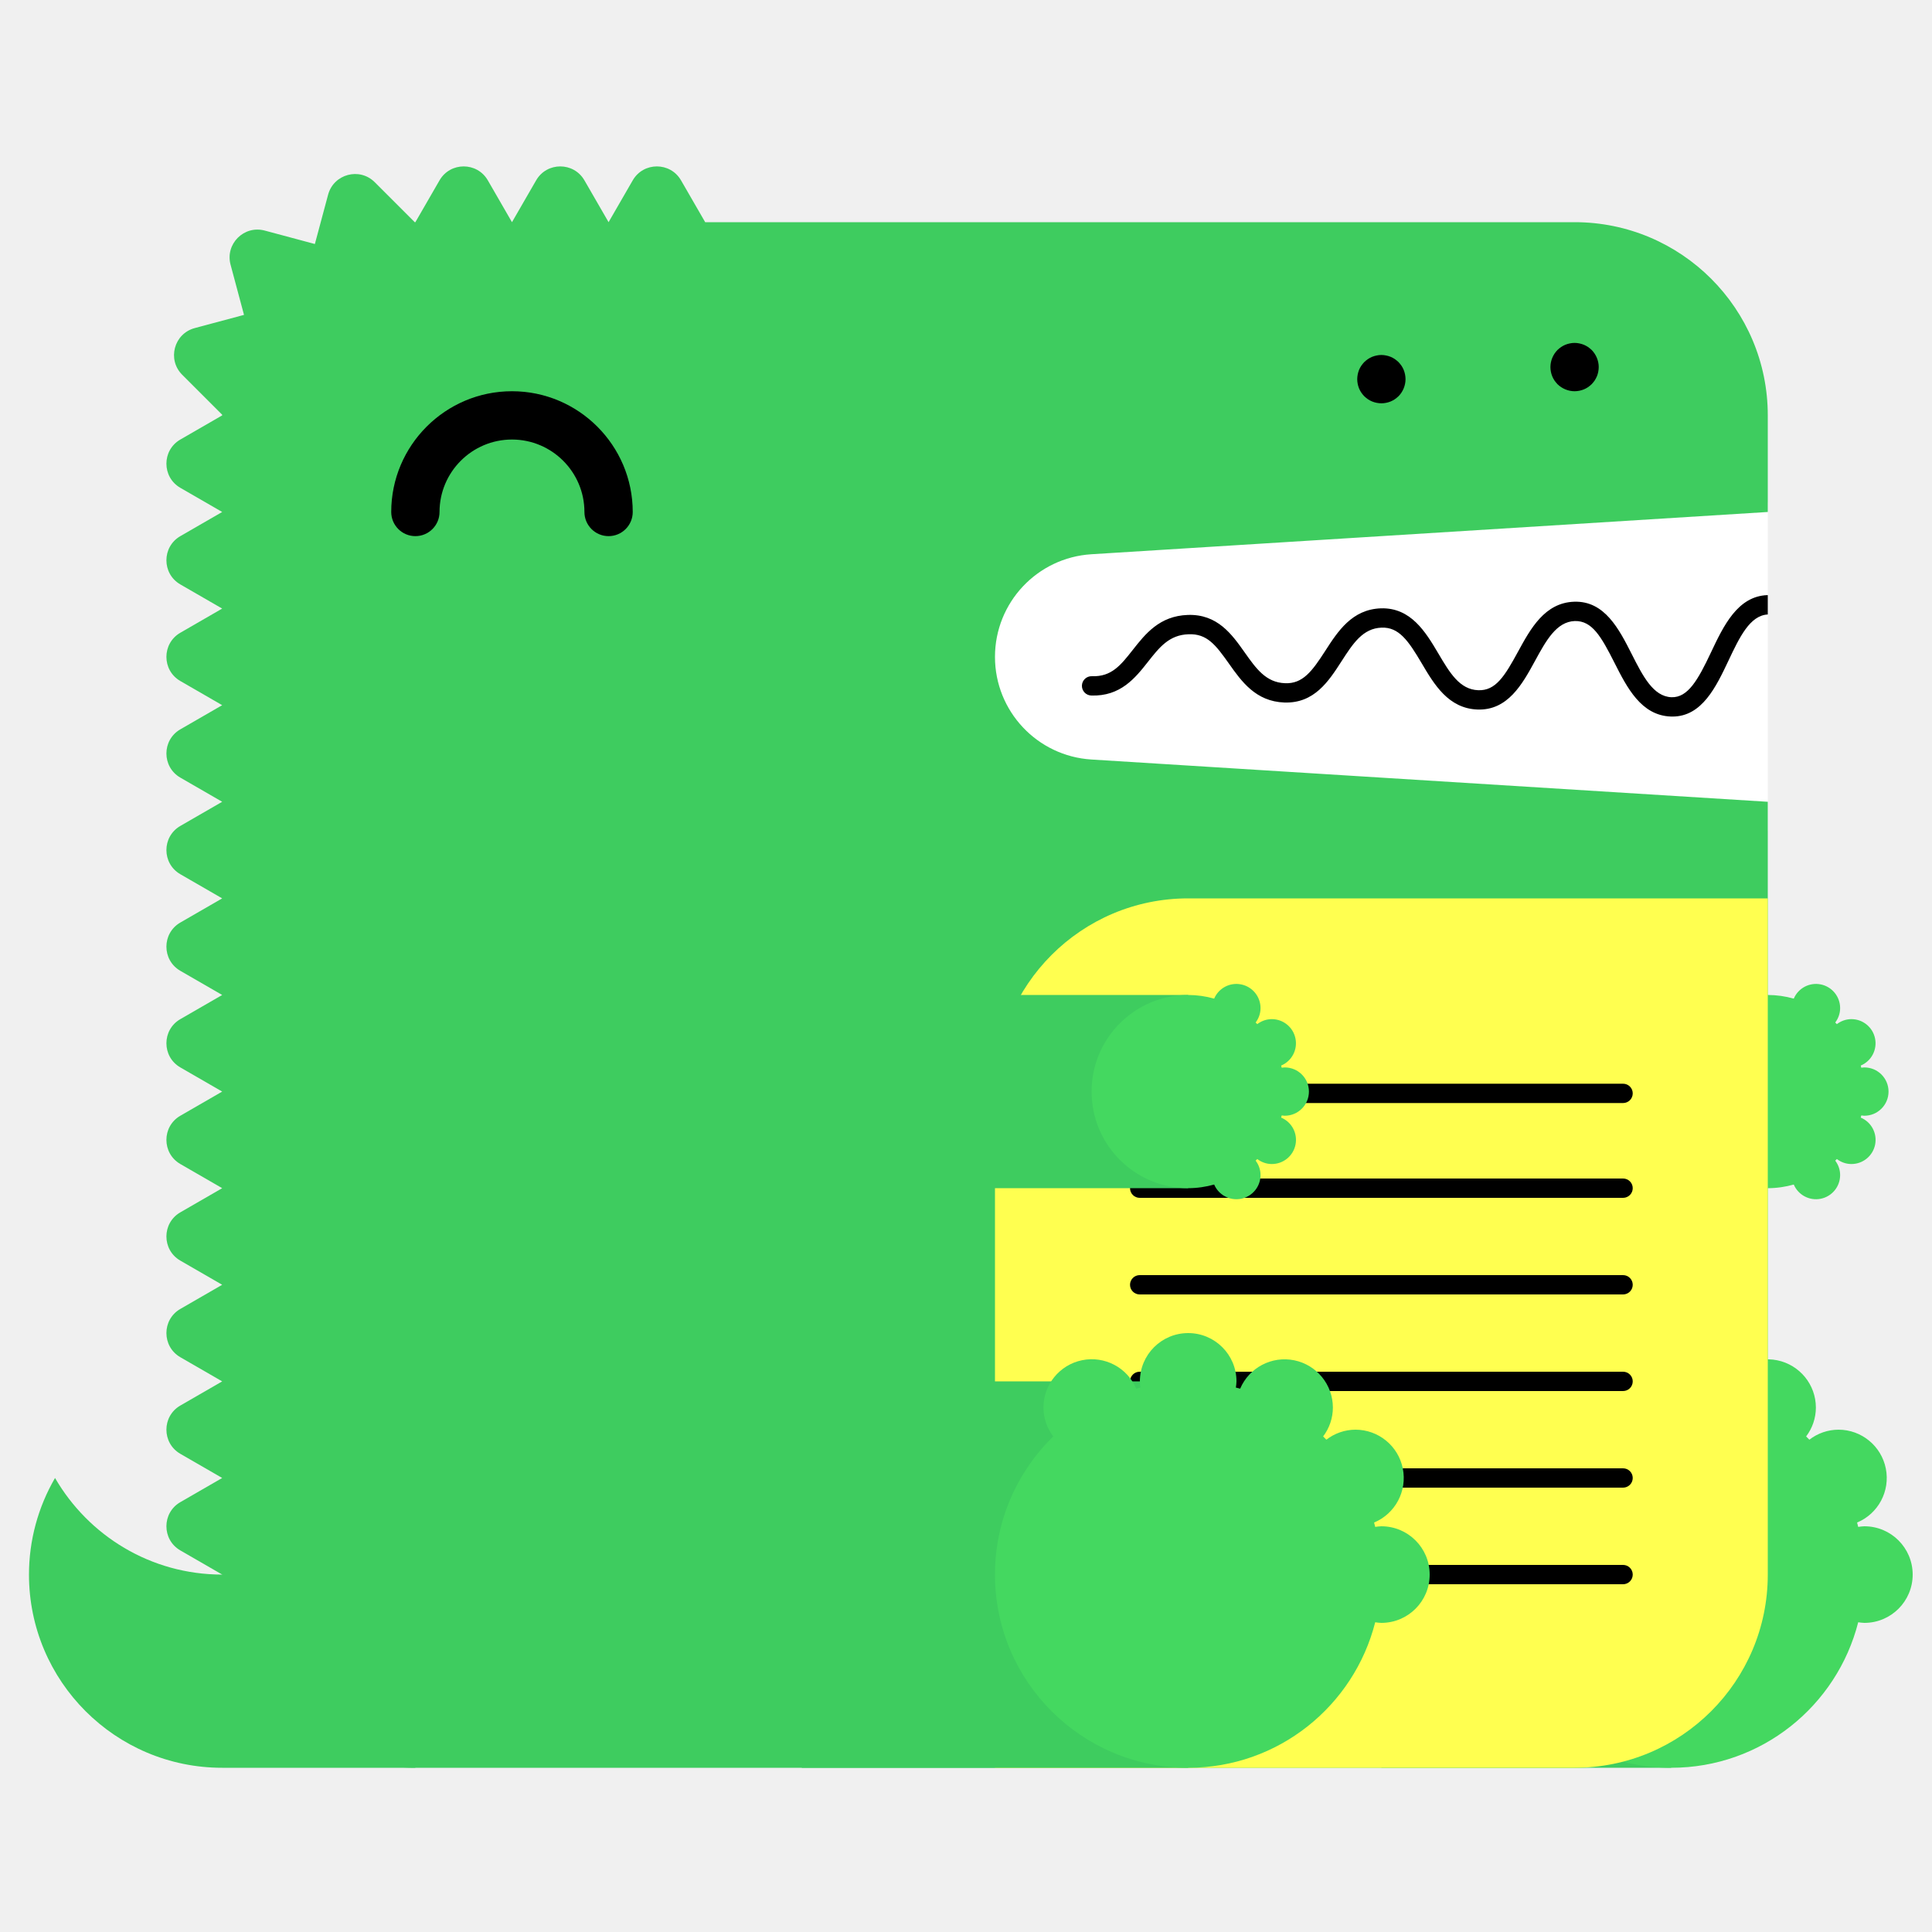
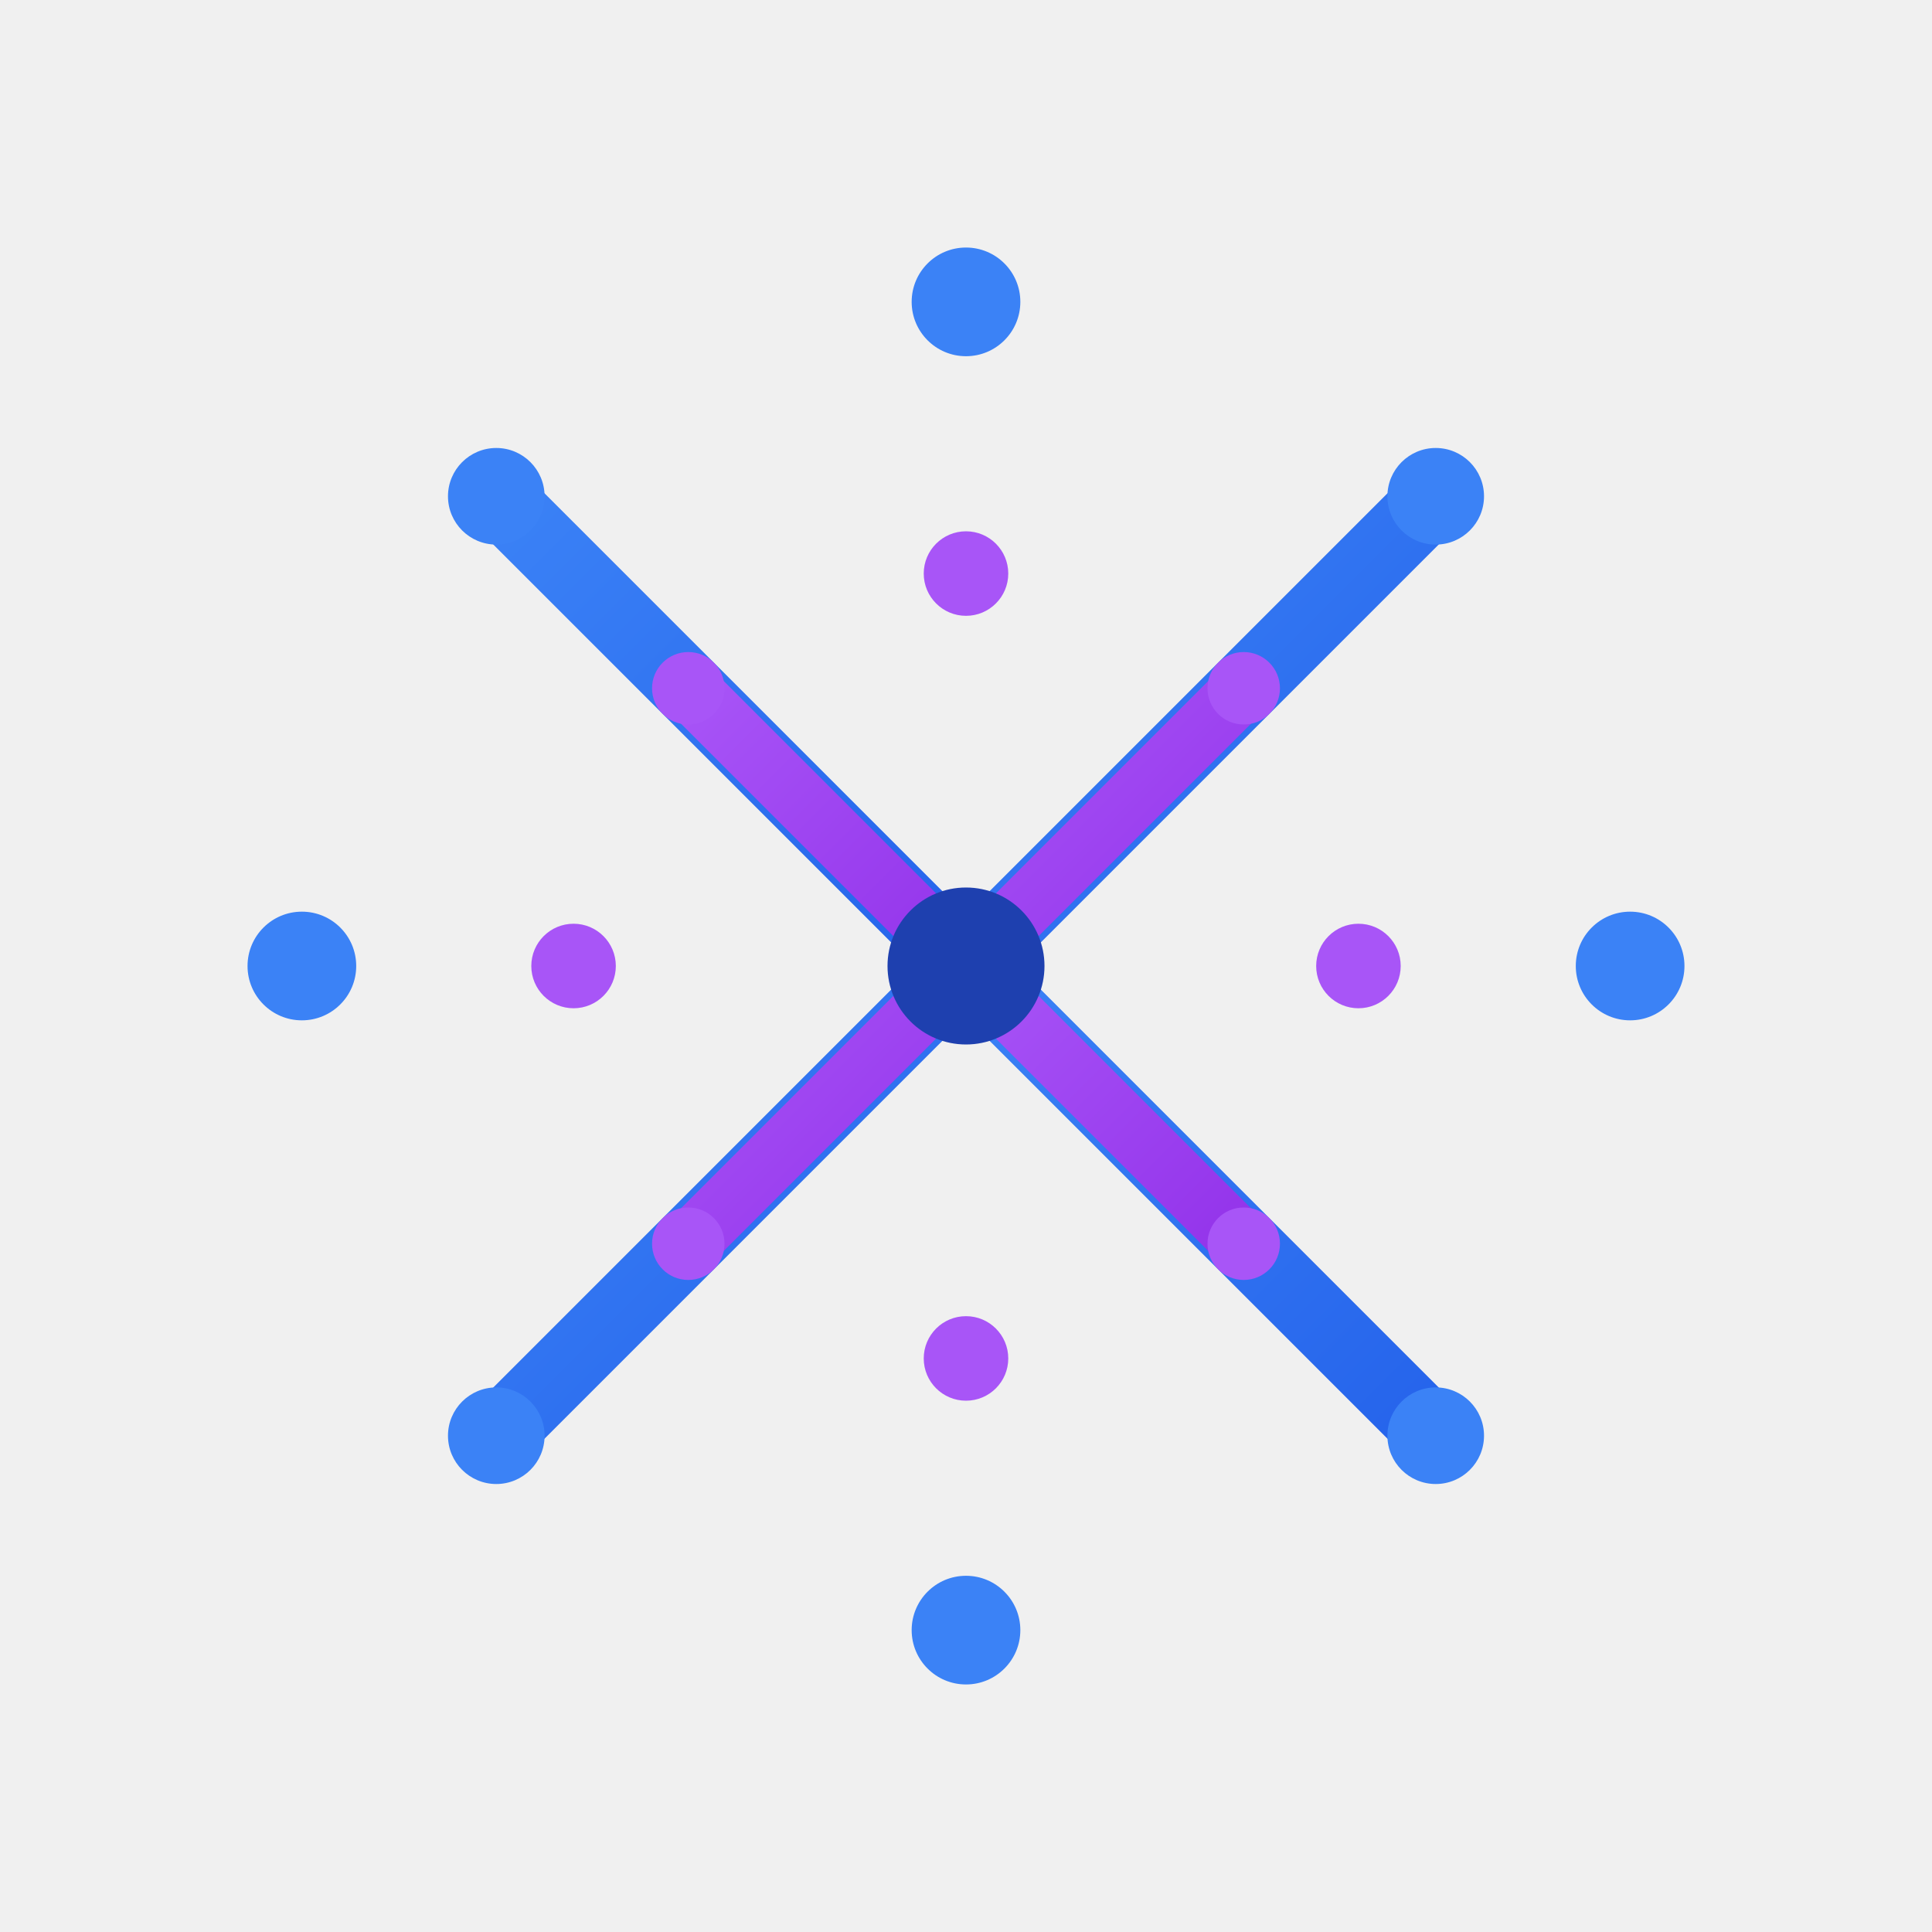
- <svg xmlns="http://www.w3.org/2000/svg" width="200" height="200" viewBox="0 0 200 200">
-   <g fill="none" fill-rule="evenodd">
-     <path fill="#FFF" d="M99 52h84v34H99z" />
-     <path d="M23 163c-7.398 0-13.843-4.027-17.303-10A19.886 19.886 0 0 0 3 163c0 11.046 8.954 20 20 20h20v-20H23z" fill="#3ECC5F" />
-     <path d="M112.98 57.376L183 53V43c0-11.046-8.954-20-20-20H73l-2.5-4.33c-1.112-1.925-3.889-1.925-5 0L63 23l-2.5-4.33c-1.111-1.925-3.889-1.925-5 0L53 23l-2.5-4.33c-1.111-1.925-3.889-1.925-5 0L43 23c-.022 0-.042.003-.065.003l-4.142-4.141c-1.57-1.571-4.252-.853-4.828 1.294l-1.369 5.104-5.192-1.392c-2.148-.575-4.111 1.389-3.535 3.536l1.39 5.193-5.102 1.367c-2.148.576-2.867 3.259-1.296 4.83l4.142 4.142c0 .021-.003.042-.003.064l-4.33 2.5c-1.925 1.111-1.925 3.889 0 5L23 53l-4.33 2.5c-1.925 1.111-1.925 3.889 0 5L23 63l-4.33 2.5c-1.925 1.111-1.925 3.889 0 5L23 73l-4.33 2.5c-1.925 1.111-1.925 3.889 0 5L23 83l-4.33 2.5c-1.925 1.111-1.925 3.889 0 5L23 93l-4.33 2.5c-1.925 1.111-1.925 3.889 0 5L23 103l-4.33 2.5c-1.925 1.111-1.925 3.889 0 5L23 113l-4.33 2.5c-1.925 1.111-1.925 3.889 0 5L23 123l-4.33 2.5c-1.925 1.111-1.925 3.889 0 5L23 133l-4.33 2.5c-1.925 1.111-1.925 3.889 0 5L23 143l-4.33 2.5c-1.925 1.111-1.925 3.889 0 5L23 153l-4.33 2.5c-1.925 1.111-1.925 3.889 0 5L23 163c0 11.046 8.954 20 20 20h120c11.046 0 20-8.954 20-20V83l-70.02-4.376A10.645 10.645 0 0 1 103 68c0-5.621 4.37-10.273 9.98-10.624" fill="#3ECC5F" />
-     <path fill="#3ECC5F" d="M143 183h30v-40h-30z" />
-     <path d="M193 158c-.219 0-.428.037-.639.064-.038-.15-.074-.301-.116-.451A5 5 0 0 0 190.32 148a4.96 4.96 0 0 0-3.016 1.036 26.531 26.531 0 0 0-.335-.336 4.955 4.955 0 0 0 1.011-2.987 5 5 0 0 0-9.599-1.959c-.148-.042-.297-.077-.445-.115.027-.211.064-.42.064-.639a5 5 0 0 0-5-5 5 5 0 0 0-5 5c0 .219.037.428.064.639-.148.038-.297.073-.445.115a4.998 4.998 0 0 0-9.599 1.959c0 1.125.384 2.151 1.011 2.987-3.717 3.632-6.031 8.693-6.031 14.3 0 11.046 8.954 20 20 20 9.339 0 17.16-6.41 19.361-15.064.211.027.42.064.639.064a5 5 0 0 0 5-5 5 5 0 0 0-5-5" fill="#44D860" />
-     <path fill="#3ECC5F" d="M153 123h30v-20h-30z" />
-     <path d="M193 115.5a2.5 2.5 0 1 0 0-5c-.109 0-.214.019-.319.032-.02-.075-.037-.15-.058-.225a2.501 2.501 0 0 0-.963-4.807c-.569 0-1.088.197-1.508.518a6.653 6.653 0 0 0-.168-.168c.314-.417.506-.931.506-1.494a2.5 2.5 0 0 0-4.8-.979A9.987 9.987 0 0 0 183 103c-5.522 0-10 4.478-10 10s4.478 10 10 10c.934 0 1.833-.138 2.69-.377a2.5 2.5 0 0 0 4.8-.979c0-.563-.192-1.077-.506-1.494.057-.055.113-.111.168-.168.42.321.939.518 1.508.518a2.5 2.5 0 0 0 .963-4.807c.021-.074.038-.15.058-.225.105.013.21.032.319.032" fill="#44D860" />
-     <path d="M63 55.5a2.5 2.5 0 0 1-2.5-2.5c0-4.136-3.364-7.5-7.5-7.5s-7.5 3.364-7.5 7.5a2.5 2.5 0 1 1-5 0c0-6.893 5.607-12.5 12.5-12.5S65.5 46.107 65.5 53a2.5 2.5 0 0 1-2.5 2.5" fill="#000" />
-     <path d="M103 183h60c11.046 0 20-8.954 20-20V93h-60c-11.046 0-20 8.954-20 20v70z" fill="#FFFF50" />
-     <path d="M168.02 124h-50.04a1 1 0 1 1 0-2h50.04a1 1 0 1 1 0 2m0 20h-50.04a1 1 0 1 1 0-2h50.04a1 1 0 1 1 0 2m0 20h-50.04a1 1 0 1 1 0-2h50.04a1 1 0 1 1 0 2m0-49.814h-50.04a1 1 0 1 1 0-2h50.04a1 1 0 1 1 0 2m0 19.814h-50.04a1 1 0 1 1 0-2h50.04a1 1 0 1 1 0 2m0 20h-50.04a1 1 0 1 1 0-2h50.04a1 1 0 1 1 0 2M183 61.611c-.012 0-.022-.006-.034-.005-3.09.105-4.552 3.196-5.842 5.923-1.346 2.85-2.387 4.703-4.093 4.647-1.889-.068-2.969-2.202-4.113-4.46-1.314-2.594-2.814-5.536-5.963-5.426-3.046.104-4.513 2.794-5.807 5.167-1.377 2.528-2.314 4.065-4.121 3.994-1.927-.07-2.951-1.805-4.136-3.813-1.321-2.236-2.848-4.75-5.936-4.664-2.994.103-4.465 2.385-5.763 4.4-1.373 2.13-2.335 3.428-4.165 3.351-1.973-.07-2.992-1.51-4.171-3.177-1.324-1.873-2.816-3.993-5.895-3.89-2.928.1-4.399 1.97-5.696 3.618-1.232 1.564-2.194 2.802-4.229 2.724a1 1 0 0 0-.072 2c3.017.101 4.545-1.8 5.872-3.487 1.177-1.496 2.193-2.787 4.193-2.855 1.926-.082 2.829 1.115 4.195 3.045 1.297 1.834 2.769 3.914 5.731 4.021 3.103.104 4.596-2.215 5.918-4.267 1.182-1.834 2.202-3.417 4.15-3.484 1.793-.067 2.769 1.35 4.145 3.681 1.297 2.197 2.766 4.686 5.787 4.796 3.125.108 4.634-2.62 5.949-5.035 1.139-2.088 2.214-4.06 4.119-4.126 1.793-.042 2.728 1.595 4.111 4.33 1.292 2.553 2.757 5.445 5.825 5.556l.169.003c3.064 0 4.518-3.075 5.805-5.794 1.139-2.41 2.217-4.68 4.067-4.773v-2z" fill="#000" />
-     <path fill="#3ECC5F" d="M83 183h40v-40H83z" />
-     <path d="M143 158c-.219 0-.428.037-.639.064-.038-.15-.074-.301-.116-.451A5 5 0 0 0 140.32 148a4.96 4.96 0 0 0-3.016 1.036 26.531 26.531 0 0 0-.335-.336 4.955 4.955 0 0 0 1.011-2.987 5 5 0 0 0-9.599-1.959c-.148-.042-.297-.077-.445-.115.027-.211.064-.42.064-.639a5 5 0 0 0-5-5 5 5 0 0 0-5 5c0 .219.037.428.064.639-.148.038-.297.073-.445.115a4.998 4.998 0 0 0-9.599 1.959c0 1.125.384 2.151 1.011 2.987-3.717 3.632-6.031 8.693-6.031 14.3 0 11.046 8.954 20 20 20 9.339 0 17.16-6.41 19.361-15.064.211.027.42.064.639.064a5 5 0 0 0 5-5 5 5 0 0 0-5-5" fill="#44D860" />
-     <path fill="#3ECC5F" d="M83 123h40v-20H83z" />
-     <path d="M133 115.5a2.5 2.5 0 1 0 0-5c-.109 0-.214.019-.319.032-.02-.075-.037-.15-.058-.225a2.501 2.501 0 0 0-.963-4.807c-.569 0-1.088.197-1.508.518a6.653 6.653 0 0 0-.168-.168c.314-.417.506-.931.506-1.494a2.5 2.5 0 0 0-4.8-.979A9.987 9.987 0 0 0 123 103c-5.522 0-10 4.478-10 10s4.478 10 10 10c.934 0 1.833-.138 2.69-.377a2.5 2.5 0 0 0 4.8-.979c0-.563-.192-1.077-.506-1.494.057-.055.113-.111.168-.168.42.321.939.518 1.508.518a2.5 2.5 0 0 0 .963-4.807c.021-.074.038-.15.058-.225.105.013.21.032.319.032" fill="#44D860" />
-     <path d="M143 41.75c-.16 0-.33-.02-.49-.05a2.52 2.52 0 0 1-.47-.14c-.15-.06-.29-.14-.431-.23-.13-.09-.259-.2-.38-.31-.109-.12-.219-.24-.309-.38s-.17-.28-.231-.43a2.619 2.619 0 0 1-.189-.96c0-.16.02-.33.05-.49.03-.16.08-.31.139-.47.061-.15.141-.29.231-.43.09-.13.2-.26.309-.38.121-.11.25-.22.38-.31.141-.09.281-.17.431-.23.149-.06.31-.11.47-.14.32-.07.65-.07.98 0 .159.03.32.08.47.14.149.06.29.14.43.23.13.09.259.2.38.31.11.12.22.25.31.38.09.14.17.28.23.43.06.16.11.31.14.47.029.16.05.33.05.49 0 .66-.271 1.31-.73 1.77-.121.11-.25.22-.38.31-.14.09-.281.17-.43.23a2.565 2.565 0 0 1-.96.19m20-1.25c-.66 0-1.3-.27-1.771-.73a3.802 3.802 0 0 1-.309-.38c-.09-.14-.17-.28-.231-.43a2.619 2.619 0 0 1-.189-.96c0-.66.27-1.3.729-1.77.121-.11.25-.22.38-.31.141-.09.281-.17.431-.23.149-.06.31-.11.47-.14.32-.07.66-.07.98 0 .159.03.32.08.47.14.149.06.29.14.43.23.13.09.259.2.38.31.459.47.73 1.11.73 1.77 0 .16-.021.33-.05.49-.03.16-.08.32-.14.47-.07.15-.14.29-.23.43-.09.13-.2.26-.31.38-.121.11-.25.22-.38.31-.14.09-.281.17-.43.23a2.565 2.565 0 0 1-.96.19" fill="#000" />
+ <svg xmlns="http://www.w3.org/2000/svg" width="32" height="32" viewBox="0 0 32 32">
+   <defs>
+     <linearGradient id="longRootGrad" x1="0%" y1="0%" x2="100%" y2="100%">
+       <stop offset="0%" style="stop-color:#3b82f6;stop-opacity:1" />
+       <stop offset="100%" style="stop-color:#2563eb;stop-opacity:1" />
+     </linearGradient>
+     <linearGradient id="shortRootGrad" x1="0%" y1="0%" x2="100%" y2="100%">
+       <stop offset="0%" style="stop-color:#a855f7;stop-opacity:1" />
+       <stop offset="100%" style="stop-color:#9333ea;stop-opacity:1" />
+     </linearGradient>
+     <linearGradient id="mediumRootGrad" x1="0%" y1="0%" x2="100%" y2="100%">
+       <stop offset="0%" style="stop-color:#60a5fa;stop-opacity:1" />
+       <stop offset="100%" style="stop-color:#3b82f6;stop-opacity:1" />
+     </linearGradient>
+   </defs>
+   <g transform="translate(16, 16)">
+     <line x1="0" y1="0" x2="11" y2="0" stroke="url(#longRootGrad)" stroke-width="1.3" stroke-linecap="round" />
+     <line x1="0" y1="0" x2="-11" y2="0" stroke="url(#longRootGrad)" stroke-width="1.3" stroke-linecap="round" />
+     <line x1="0" y1="0" x2="0" y2="11" stroke="url(#longRootGrad)" stroke-width="1.3" stroke-linecap="round" />
+     <line x1="0" y1="0" x2="0" y2="-11" stroke="url(#longRootGrad)" stroke-width="1.3" stroke-linecap="round" />
+     <line x1="0" y1="0" x2="7.78" y2="7.78" stroke="url(#longRootGrad)" stroke-width="1.2" stroke-linecap="round" />
+     <line x1="0" y1="0" x2="-7.78" y2="7.78" stroke="url(#longRootGrad)" stroke-width="1.2" stroke-linecap="round" />
+     <line x1="0" y1="0" x2="7.78" y2="-7.78" stroke="url(#longRootGrad)" stroke-width="1.2" stroke-linecap="round" />
+     <line x1="0" y1="0" x2="-7.78" y2="-7.78" stroke="url(#longRootGrad)" stroke-width="1.2" stroke-linecap="round" />
+     <line x1="0" y1="0" x2="6.5" y2="0" stroke="url(#shortRootGrad)" stroke-width="1.1" stroke-linecap="round" />
+     <line x1="0" y1="0" x2="-6.5" y2="0" stroke="url(#shortRootGrad)" stroke-width="1.1" stroke-linecap="round" />
+     <line x1="0" y1="0" x2="0" y2="6.5" stroke="url(#shortRootGrad)" stroke-width="1.1" stroke-linecap="round" />
+     <line x1="0" y1="0" x2="0" y2="-6.5" stroke="url(#shortRootGrad)" stroke-width="1.1" stroke-linecap="round" />
+     <line x1="0" y1="0" x2="4.6" y2="4.6" stroke="url(#shortRootGrad)" stroke-width="1" stroke-linecap="round" />
+     <line x1="0" y1="0" x2="-4.6" y2="4.6" stroke="url(#shortRootGrad)" stroke-width="1" stroke-linecap="round" />
+     <line x1="0" y1="0" x2="4.6" y2="-4.6" stroke="url(#shortRootGrad)" stroke-width="1" stroke-linecap="round" />
+     <line x1="0" y1="0" x2="-4.6" y2="-4.6" stroke="url(#shortRootGrad)" stroke-width="1" stroke-linecap="round" />
+     <circle cx="0" cy="0" r="1.3" fill="#1e40af" />
+     <circle cx="11" cy="0" r="0.9" fill="#3b82f6" />
+     <circle cx="-11" cy="0" r="0.9" fill="#3b82f6" />
+     <circle cx="0" cy="11" r="0.9" fill="#3b82f6" />
+     <circle cx="0" cy="-11" r="0.9" fill="#3b82f6" />
+     <circle cx="7.78" cy="7.78" r="0.8" fill="#3b82f6" />
+     <circle cx="-7.78" cy="7.78" r="0.8" fill="#3b82f6" />
+     <circle cx="7.78" cy="-7.78" r="0.8" fill="#3b82f6" />
+     <circle cx="-7.78" cy="-7.78" r="0.8" fill="#3b82f6" />
+     <circle cx="6.5" cy="0" r="0.7" fill="#a855f7" />
+     <circle cx="-6.5" cy="0" r="0.7" fill="#a855f7" />
+     <circle cx="0" cy="6.5" r="0.7" fill="#a855f7" />
+     <circle cx="0" cy="-6.5" r="0.7" fill="#a855f7" />
+     <circle cx="4.6" cy="4.6" r="0.6" fill="#a855f7" />
+     <circle cx="-4.6" cy="4.6" r="0.6" fill="#a855f7" />
+     <circle cx="4.6" cy="-4.6" r="0.6" fill="#a855f7" />
+     <circle cx="-4.6" cy="-4.6" r="0.6" fill="#a855f7" />
  </g>
</svg>
